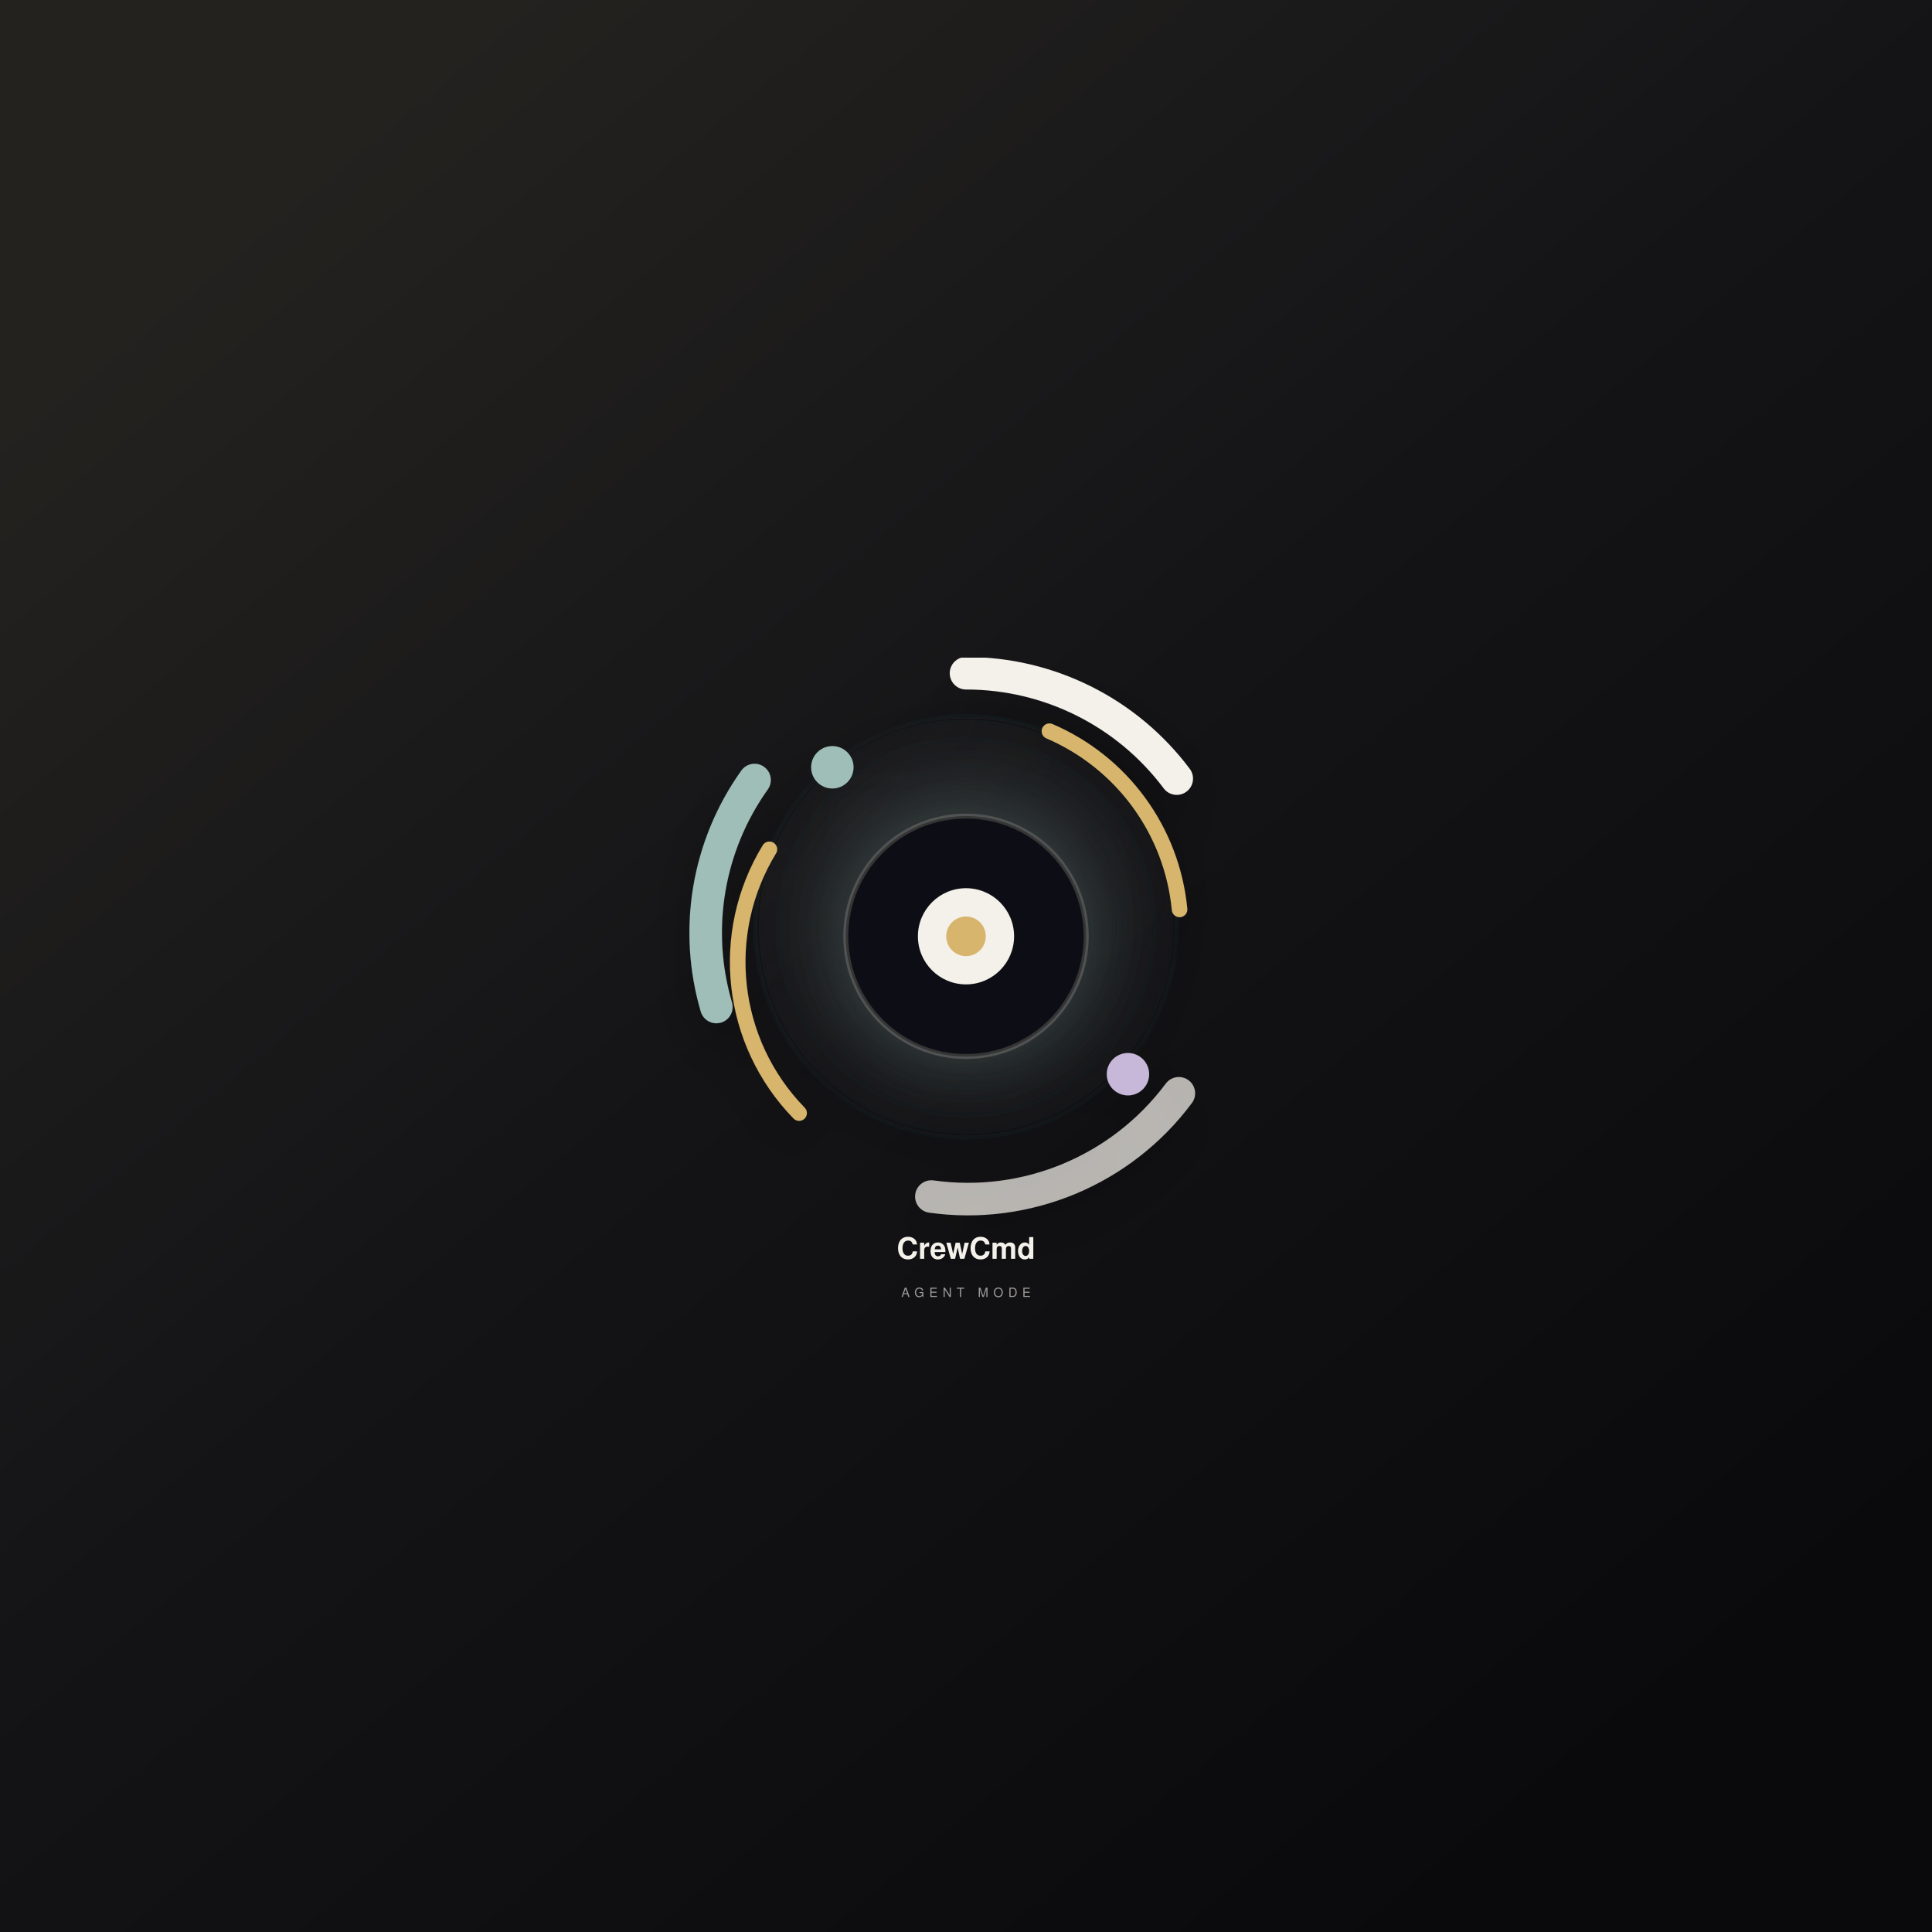
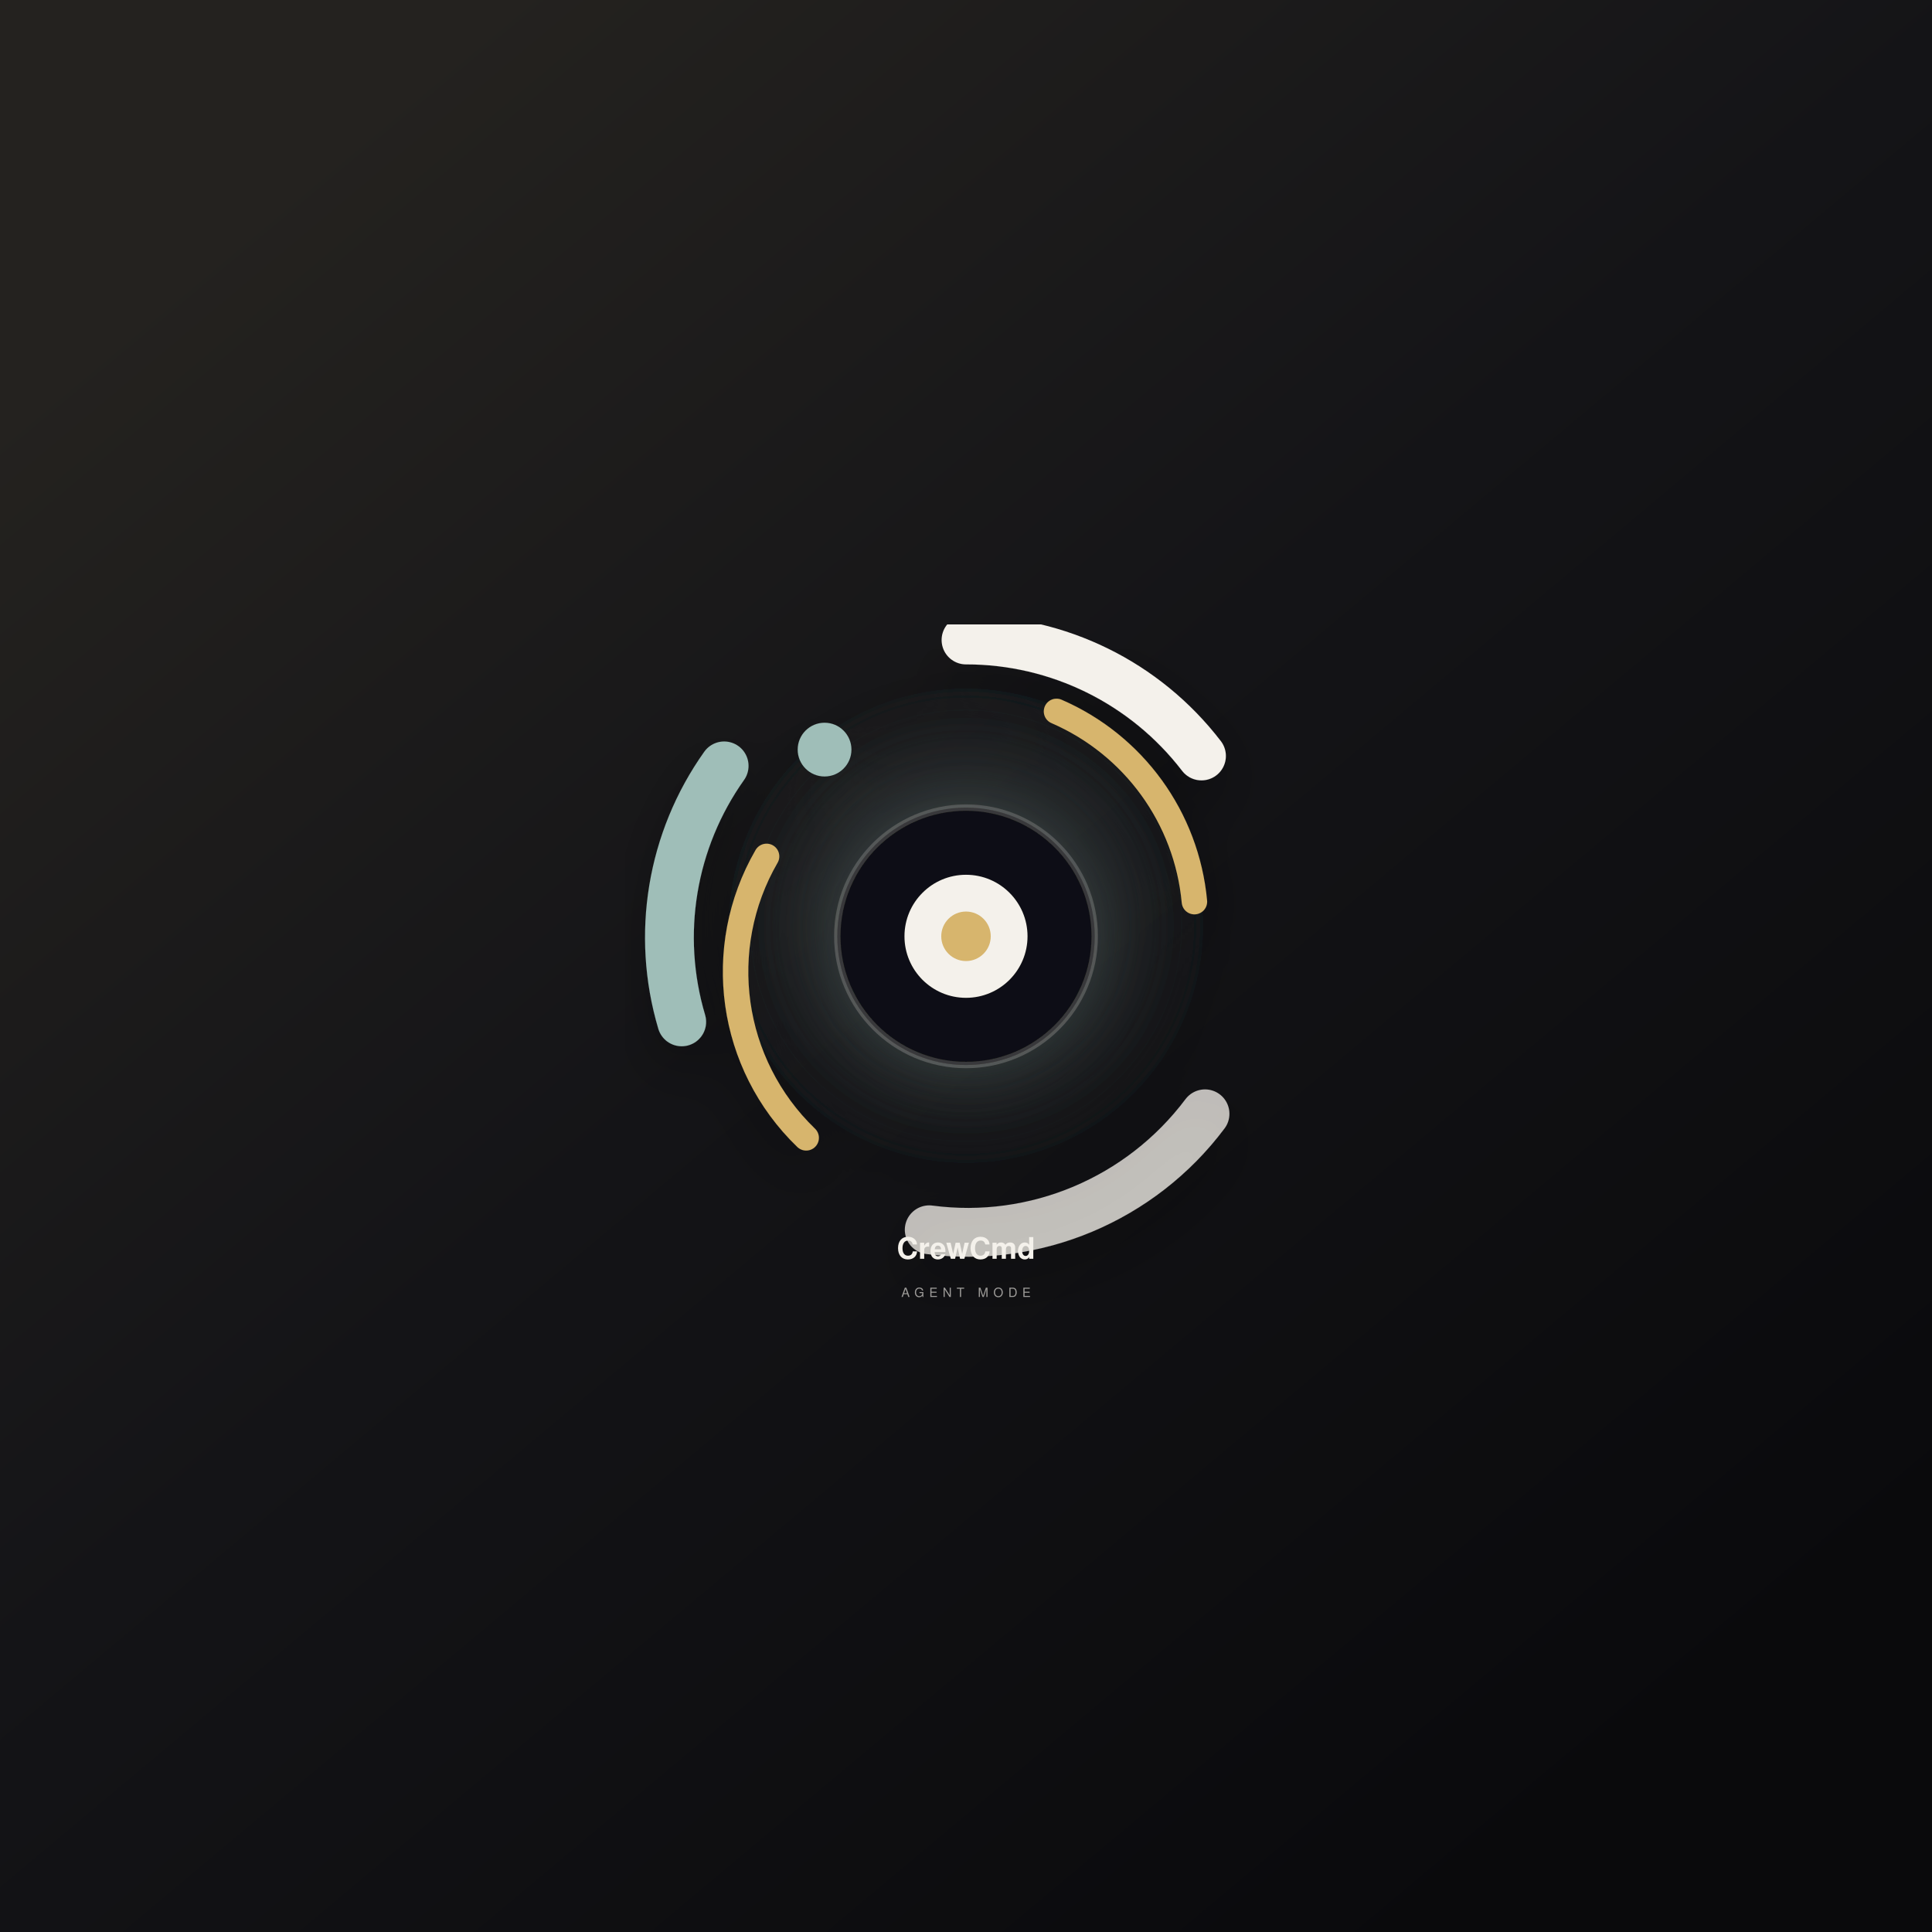
<svg xmlns="http://www.w3.org/2000/svg" viewBox="0 0 2732 2732" role="img" aria-label="CrewCmd mobile splash">
  <defs>
    <linearGradient id="bg" x1="416" y1="232" x2="2316" y2="2500" gradientUnits="userSpaceOnUse">
      <stop offset="0" stop-color="#24221f" />
      <stop offset="0.46" stop-color="#141417" />
      <stop offset="1" stop-color="#0a0a0c" />
    </linearGradient>
    <radialGradient id="coreGlow" cx="50%" cy="48%" r="52%">
      <stop offset="0" stop-color="#f4f1eb" stop-opacity="0.9" />
      <stop offset="0.32" stop-color="#9fbeb8" stop-opacity="0.34" />
      <stop offset="1" stop-color="#111113" stop-opacity="0" />
    </radialGradient>
-     <filter id="softShadow" x="930" y="930" width="872" height="872" color-interpolation-filters="sRGB" filterUnits="userSpaceOnUse">
+     <filter id="softShadow" x="884" y="884" width="964" height="964" color-interpolation-filters="sRGB" filterUnits="userSpaceOnUse">
      <feDropShadow dx="0" dy="34" stdDeviation="40" flood-color="#000000" flood-opacity="0.28" />
    </filter>
  </defs>
  <rect width="2732" height="2732" fill="url(#bg)" />
  <g filter="url(#softShadow)">
-     <circle cx="1366" cy="1324" r="334" fill="url(#coreGlow)" opacity="0.76" />
-     <circle cx="1366" cy="1324" r="170" fill="#101113" stroke="#f4f1eb" stroke-opacity="0.16" stroke-width="7" />
-     <path d="M1366 952a372 372 0 0 1 298 149" fill="none" stroke="#f4f1eb" stroke-width="46" stroke-linecap="round" />
-     <path d="M1667 1546a372 372 0 0 1-350 146" fill="none" stroke="#f4f1eb" stroke-opacity="0.72" stroke-width="46" stroke-linecap="round" />
-     <path d="M1067 1103a372 372 0 0 0-54 321" fill="none" stroke="#9fbeb8" stroke-width="46" stroke-linecap="round" />
-     <path d="M1130 1574a306 306 0 0 1-42-373" fill="none" stroke="#d7b56d" stroke-width="22" stroke-linecap="round" />
-     <path d="M1484 1034a306 306 0 0 1 184 252" fill="none" stroke="#d7b56d" stroke-width="22" stroke-linecap="round" />
-     <circle cx="1366" cy="1324" r="68" fill="#f4f1eb" />
-     <circle cx="1366" cy="1324" r="28" fill="#d7b56d" />
-     <circle cx="1177" cy="1085" r="30" fill="#9fbeb8" />
-     <circle cx="1595" cy="1519" r="30" fill="#c7b7d8" />
+     <circle cx="1366" cy="1324" r="374" fill="url(#coreGlow)" opacity="0.72" />
+     <circle cx="1366" cy="1324" r="182" fill="#101113" stroke="#f4f1eb" stroke-opacity="0.18" stroke-width="9" />
+     <path d="M1366 905a419 419 0 0 1 333 164" fill="none" stroke="#f4f1eb" stroke-width="69" stroke-linecap="round" />
+     <path d="M1704 1575a419 419 0 0 1-390 164" fill="none" stroke="#f4f1eb" stroke-opacity="0.76" stroke-width="69" stroke-linecap="round" />
+     <path d="M1024 1083a419 419 0 0 0-60 362" fill="none" stroke="#9fbeb8" stroke-width="69" stroke-linecap="round" />
+     <path d="M1140 1609a326 326 0 0 1-56-398" fill="none" stroke="#d7b56d" stroke-width="36" stroke-linecap="round" />
+     <path d="M1494 1006a326 326 0 0 1 195 269" fill="none" stroke="#d7b56d" stroke-width="36" stroke-linecap="round" />
+     <circle cx="1366" cy="1324" r="87" fill="#f4f1eb" />
+     <circle cx="1366" cy="1324" r="35" fill="#d7b56d" />
+     <circle cx="1166" cy="1060" r="38" fill="#9fbeb8" />
  </g>
  <g fill="#f4f1eb" font-family="Helvetica, Arial, sans-serif" text-anchor="middle">
    <text x="1366" y="1780" font-size="42" font-weight="700" letter-spacing="0">CrewCmd</text>
    <text x="1366" y="1834" font-size="18" letter-spacing="7" opacity="0.62">AGENT MODE</text>
  </g>
</svg>
